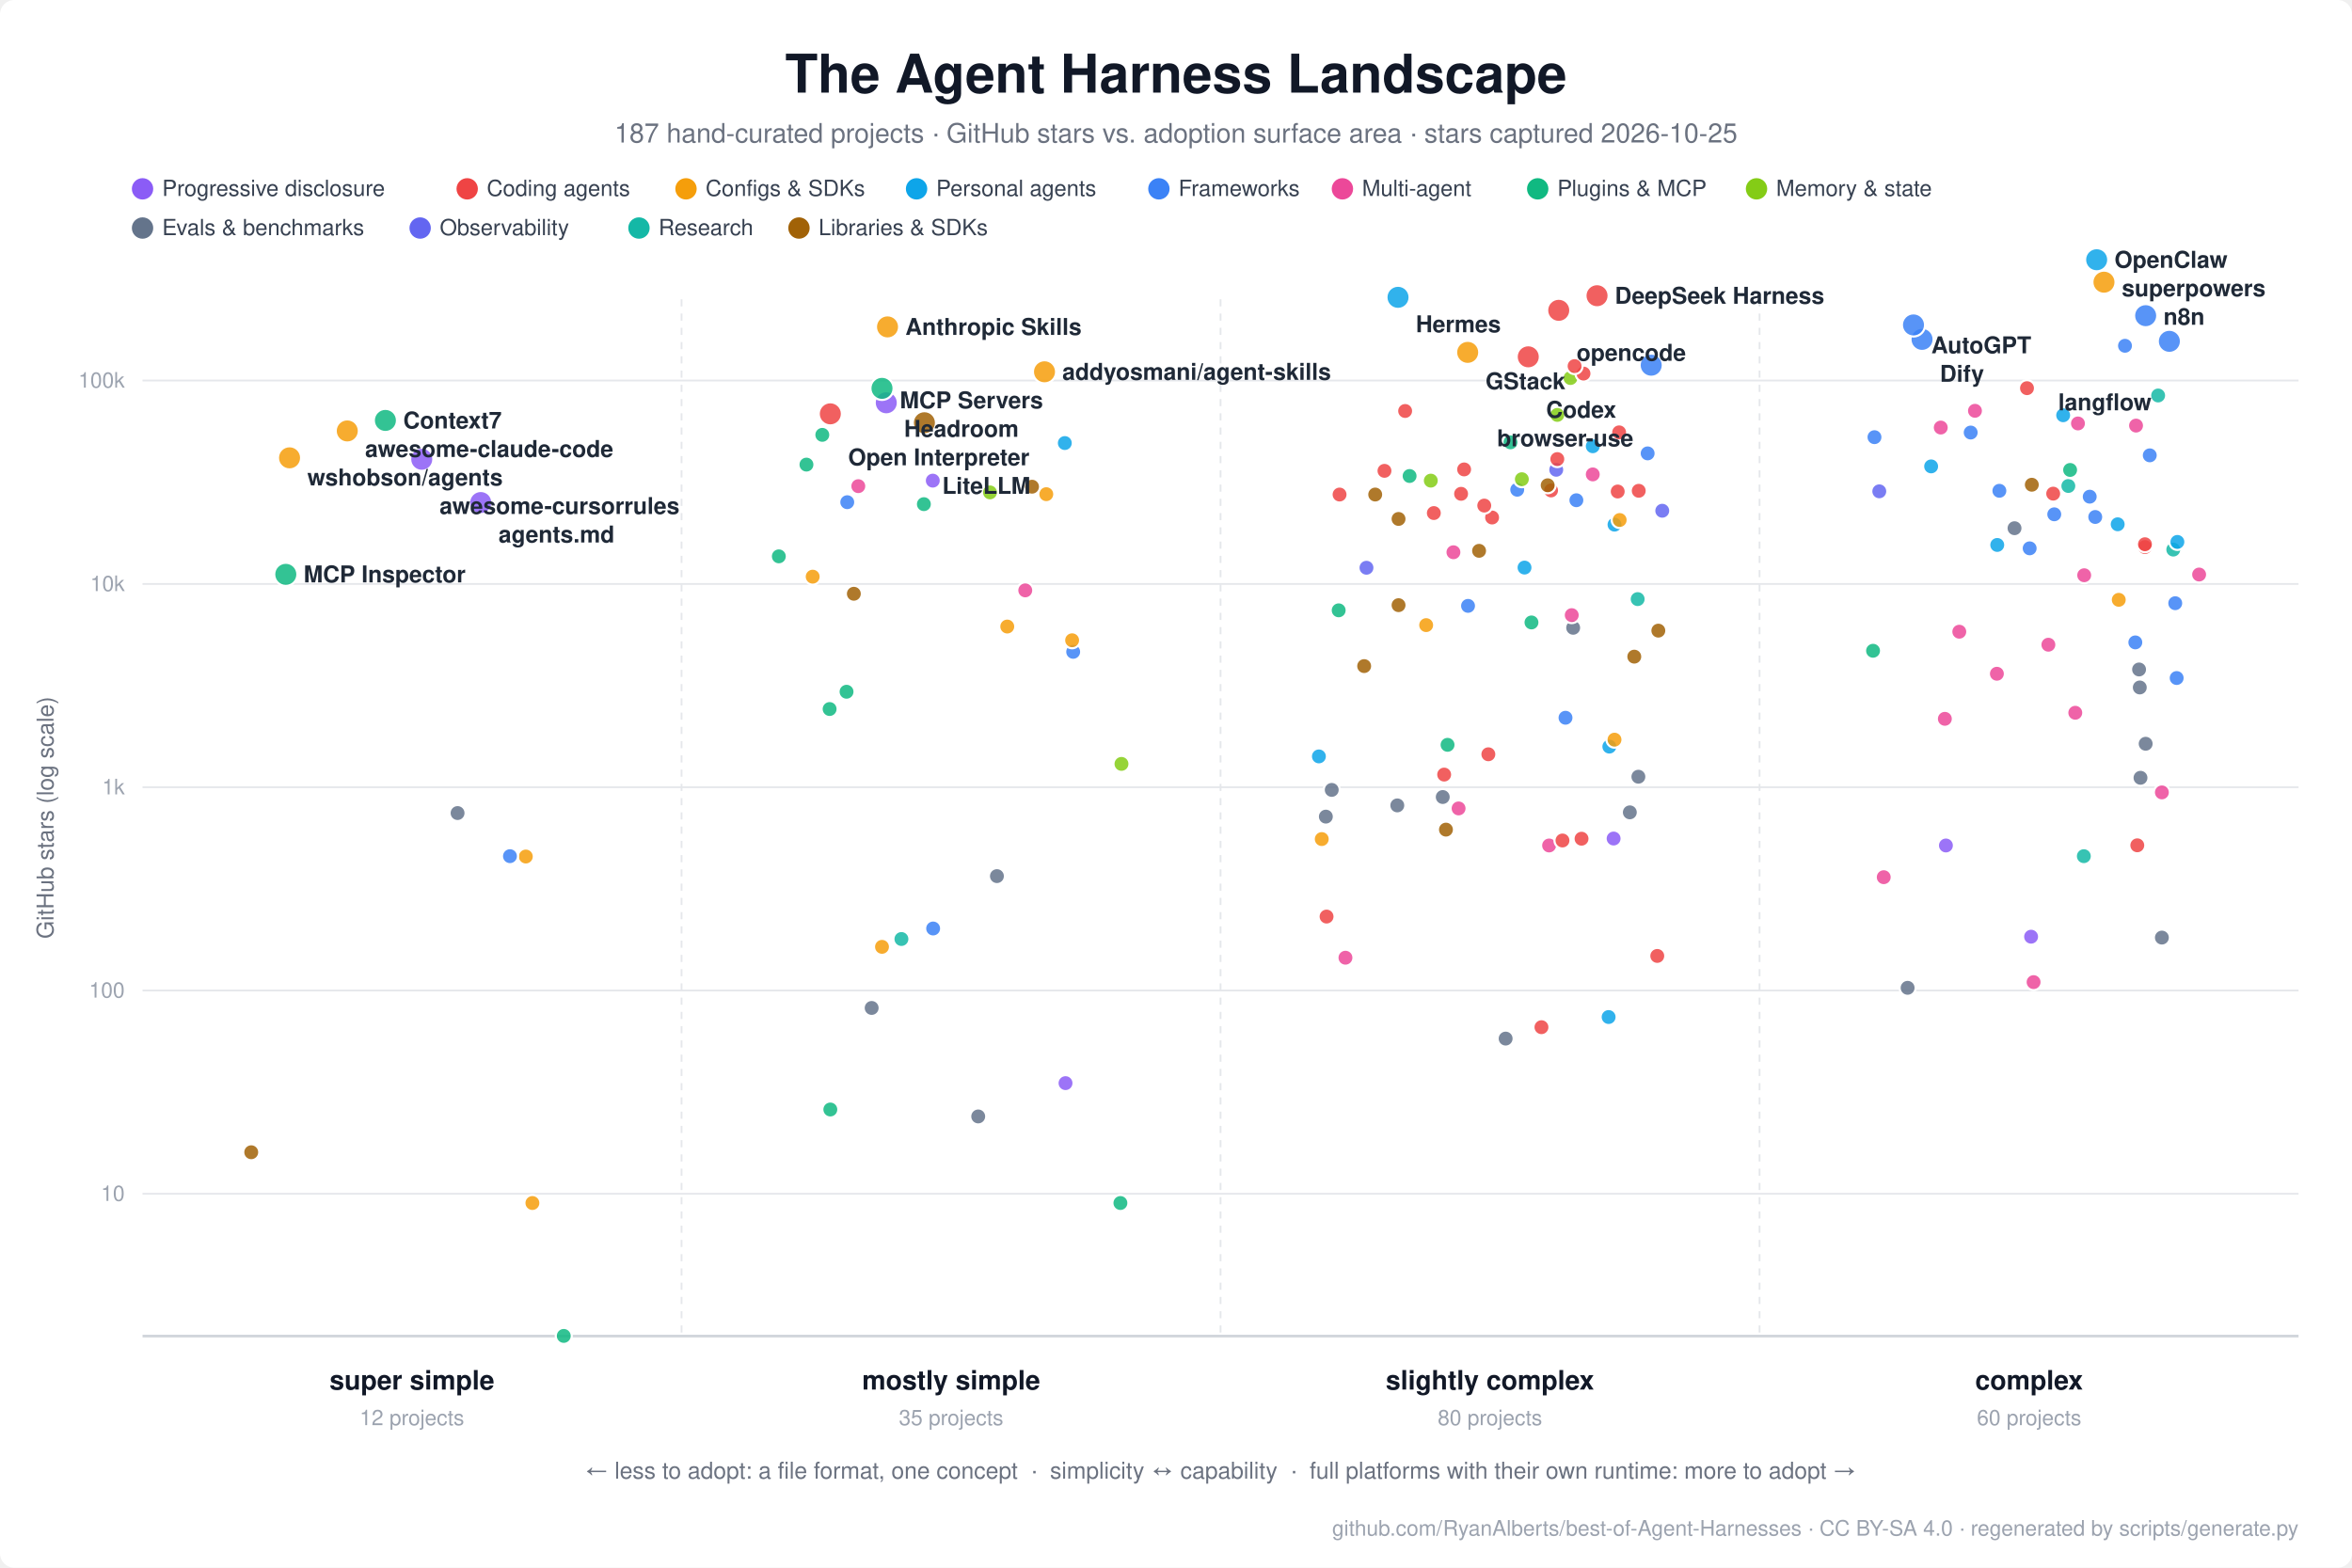
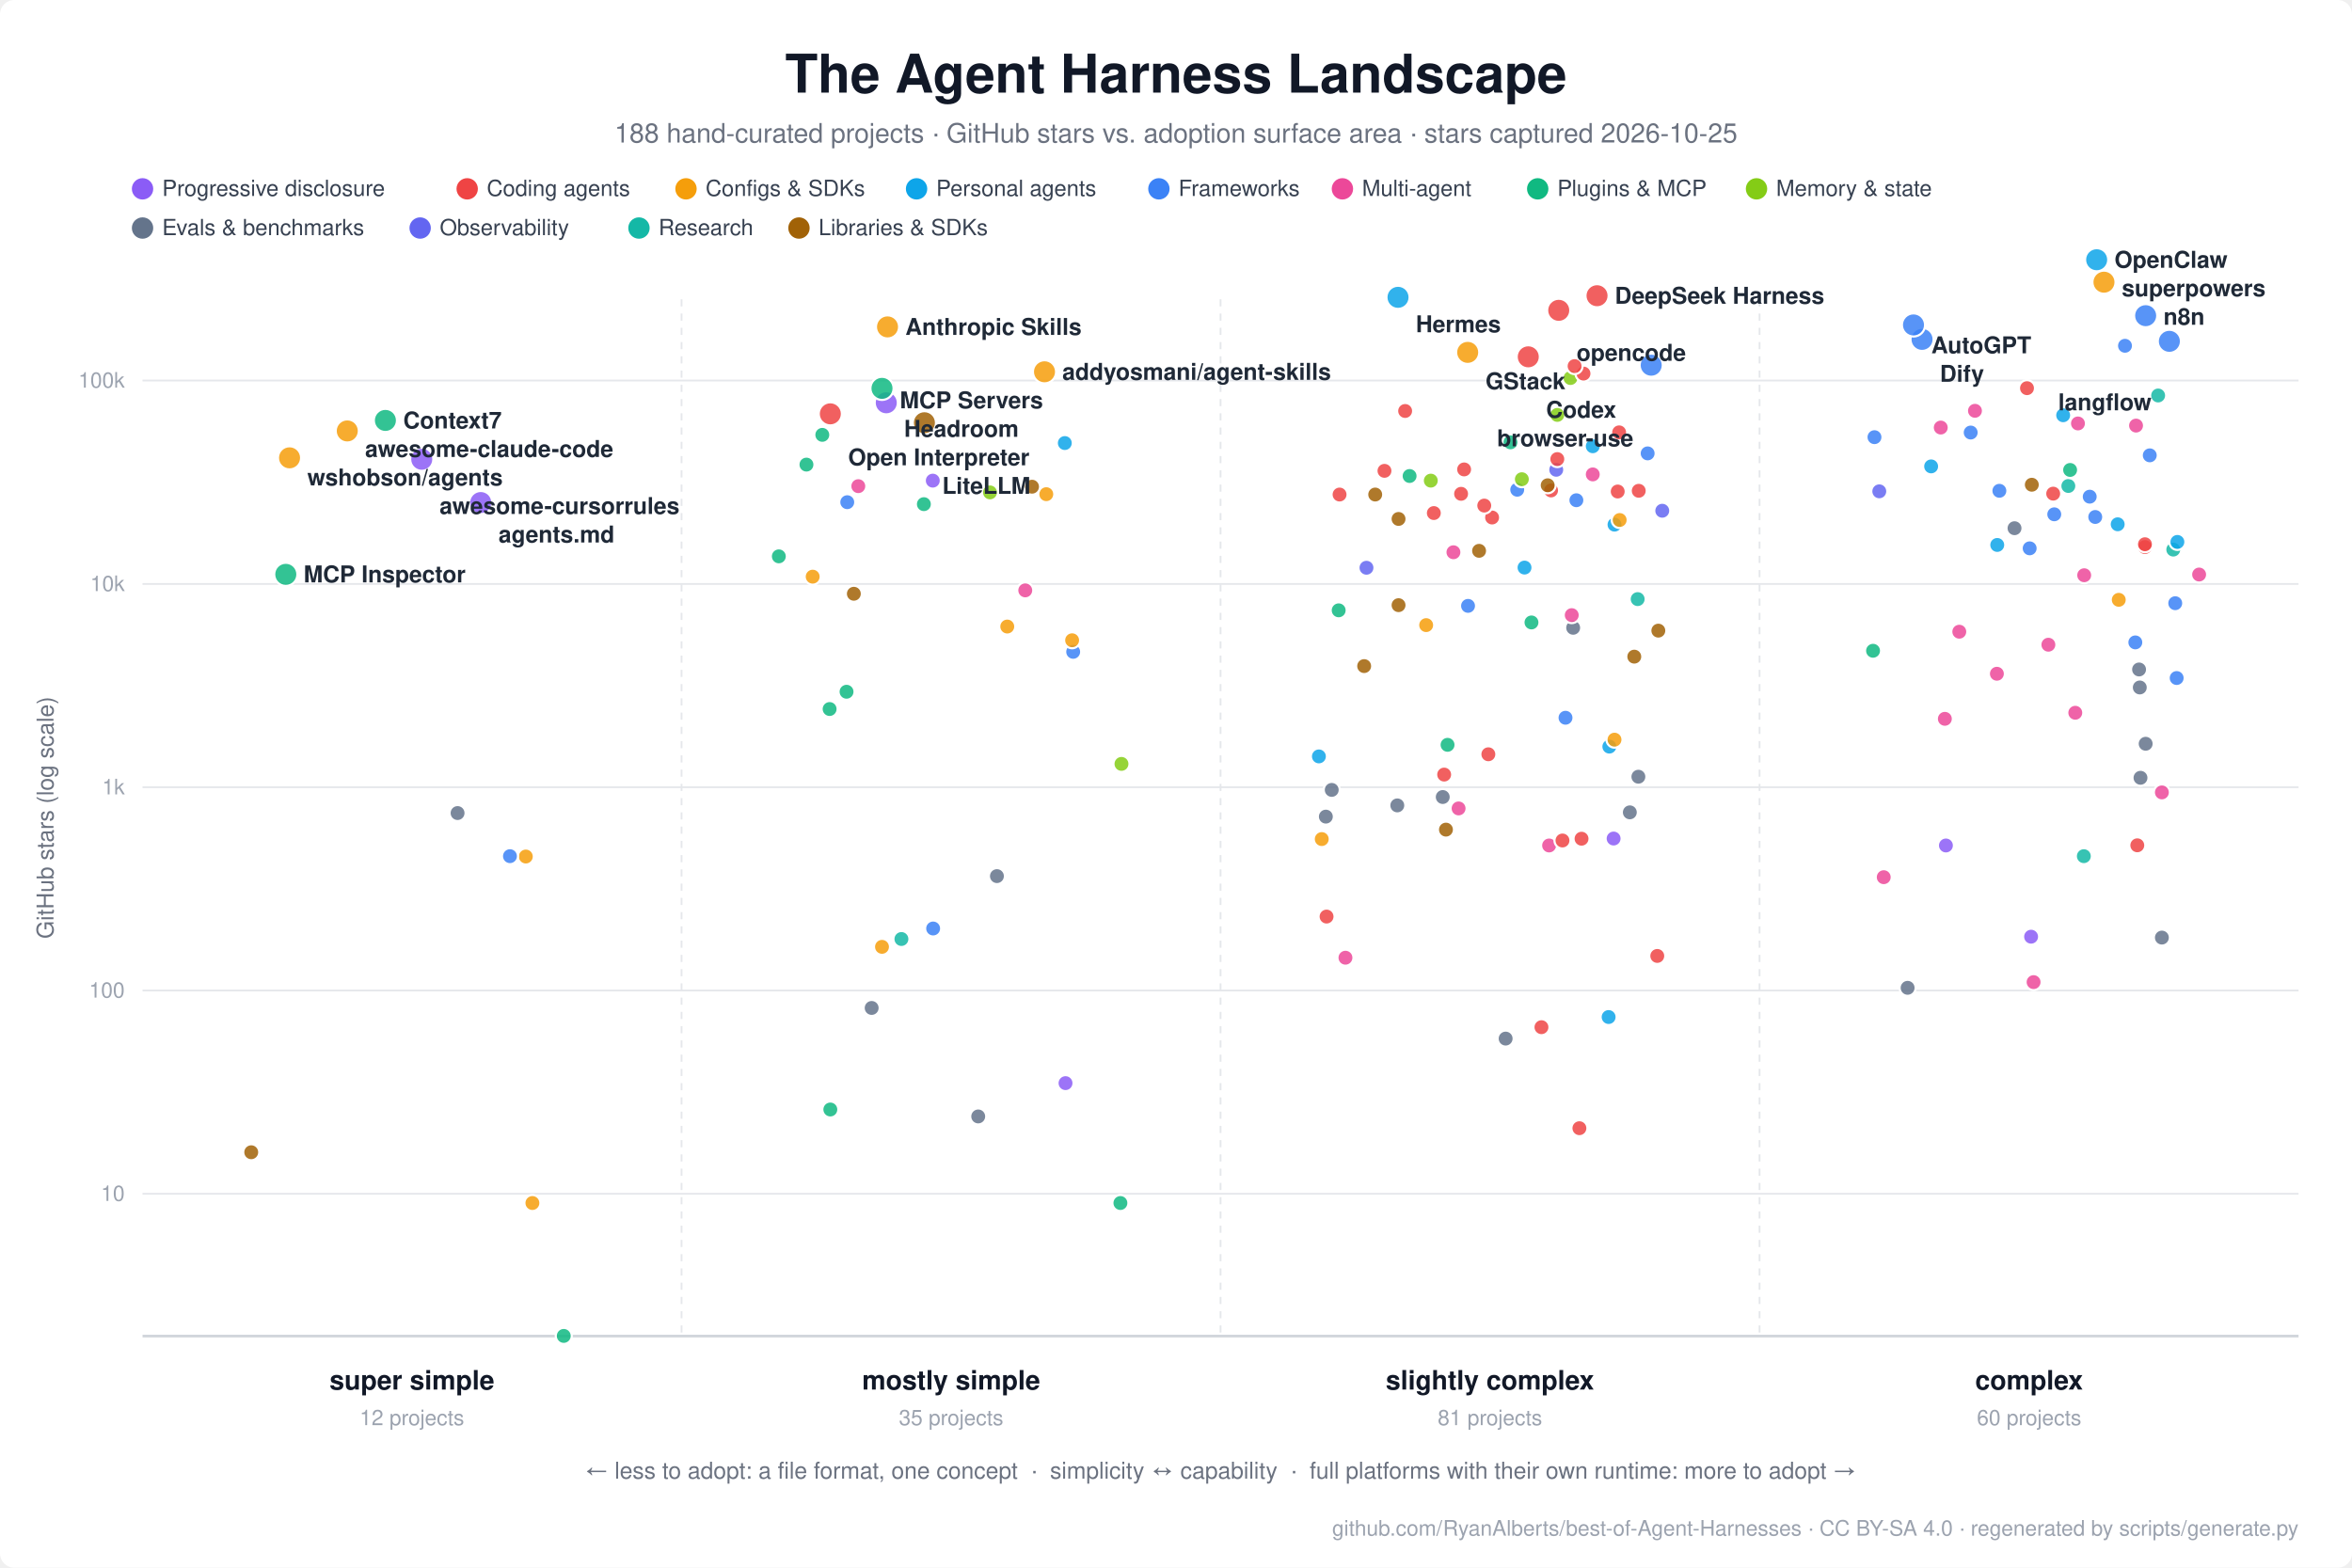
<svg xmlns="http://www.w3.org/2000/svg" viewBox="0 0 1320 880" font-family="-apple-system, 'Segoe UI', Helvetica, Arial, sans-serif">
  <rect width="1320" height="880" fill="#ffffff" rx="8" />
  <text x="660.0" y="52" text-anchor="middle" font-size="30" font-weight="700" fill="#111827">The Agent Harness Landscape</text>
-   <text x="660.0" y="80" text-anchor="middle" font-size="15" fill="#6b7280">187 hand-curated projects · GitHub stars vs. adoption surface area · stars captured 2026-10-25</text>
+   <text x="660.0" y="80" text-anchor="middle" font-size="15" fill="#6b7280">188 hand-curated projects · GitHub stars vs. adoption surface area · stars captured 2026-10-25</text>
  <circle cx="80" cy="106" r="6" fill="#8b5cf6" />
  <text x="91" y="110" font-size="12.5" fill="#374151">Progressive disclosure</text>
  <circle cx="262.2" cy="106" r="6" fill="#ef4444" />
  <text x="273.2" y="110" font-size="12.5" fill="#374151">Coding agents</text>
  <circle cx="385.0" cy="106" r="6" fill="#f59e0b" />
  <text x="396.0" y="110" font-size="12.5" fill="#374151">Configs &amp; SDKs</text>
  <circle cx="514.4" cy="106" r="6" fill="#0ea5e9" />
  <text x="525.4" y="110" font-size="12.5" fill="#374151">Personal agents</text>
  <circle cx="650.4" cy="106" r="6" fill="#3b82f6" />
  <text x="661.4" y="110" font-size="12.5" fill="#374151">Frameworks</text>
  <circle cx="753.4" cy="106" r="6" fill="#ec4899" />
  <text x="764.4" y="110" font-size="12.5" fill="#374151">Multi-agent</text>
  <circle cx="863.0" cy="106" r="6" fill="#10b981" />
  <text x="874.0" y="110" font-size="12.5" fill="#374151">Plugins &amp; MCP</text>
  <circle cx="985.8" cy="106" r="6" fill="#84cc16" />
  <text x="996.8" y="110" font-size="12.5" fill="#374151">Memory &amp; state</text>
  <circle cx="80" cy="128" r="6" fill="#64748b" />
  <text x="91" y="132" font-size="12.5" fill="#374151">Evals &amp; benchmarks</text>
  <circle cx="235.8" cy="128" r="6" fill="#6366f1" />
  <text x="246.8" y="132" font-size="12.5" fill="#374151">Observability</text>
  <circle cx="358.6" cy="128" r="6" fill="#14b8a6" />
  <text x="369.6" y="132" font-size="12.5" fill="#374151">Research</text>
  <circle cx="448.4" cy="128" r="6" fill="#a16207" />
  <text x="459.4" y="132" font-size="12.5" fill="#374151">Libraries &amp; SDKs</text>
  <line x1="80" y1="670.1" x2="1290" y2="670.1" stroke="#e5e7eb" stroke-width="1" />
  <text x="70" y="674.1" text-anchor="end" font-size="12" fill="#9ca3af">10</text>
  <line x1="80" y1="556.0" x2="1290" y2="556.0" stroke="#e5e7eb" stroke-width="1" />
  <text x="70" y="560.0" text-anchor="end" font-size="12" fill="#9ca3af">100</text>
  <line x1="80" y1="441.9" x2="1290" y2="441.9" stroke="#e5e7eb" stroke-width="1" />
  <text x="70" y="445.9" text-anchor="end" font-size="12" fill="#9ca3af">1k</text>
  <line x1="80" y1="327.8" x2="1290" y2="327.8" stroke="#e5e7eb" stroke-width="1" />
  <text x="70" y="331.8" text-anchor="end" font-size="12" fill="#9ca3af">10k</text>
  <line x1="80" y1="213.6" x2="1290" y2="213.6" stroke="#e5e7eb" stroke-width="1" />
  <text x="70" y="217.6" text-anchor="end" font-size="12" fill="#9ca3af">100k</text>
  <text x="30" y="459" font-size="13" fill="#6b7280" transform="rotate(-90 30 459)" text-anchor="middle">GitHub stars (log scale)</text>
  <text x="231.2" y="780" text-anchor="middle" font-size="15" font-weight="600" fill="#111827">super simple</text>
  <text x="231.2" y="800" text-anchor="middle" font-size="12" fill="#9ca3af">12 projects</text>
  <line x1="382.5" y1="168" x2="382.5" y2="750" stroke="#e5e7eb" stroke-width="1" stroke-dasharray="4 4" />
  <text x="533.8" y="780" text-anchor="middle" font-size="15" font-weight="600" fill="#111827">mostly simple</text>
  <text x="533.8" y="800" text-anchor="middle" font-size="12" fill="#9ca3af">35 projects</text>
  <line x1="685.0" y1="168" x2="685.0" y2="750" stroke="#e5e7eb" stroke-width="1" stroke-dasharray="4 4" />
  <text x="836.2" y="780" text-anchor="middle" font-size="15" font-weight="600" fill="#111827">slightly complex</text>
-   <text x="836.2" y="800" text-anchor="middle" font-size="12" fill="#9ca3af">80 projects</text>
+   <text x="836.2" y="800" text-anchor="middle" font-size="12" fill="#9ca3af">81 projects</text>
  <line x1="987.5" y1="168" x2="987.5" y2="750" stroke="#e5e7eb" stroke-width="1" stroke-dasharray="4 4" />
  <text x="1138.8" y="780" text-anchor="middle" font-size="15" font-weight="600" fill="#111827">complex</text>
  <text x="1138.8" y="800" text-anchor="middle" font-size="12" fill="#9ca3af">60 projects</text>
  <line x1="80" y1="750" x2="1290" y2="750" stroke="#d1d5db" stroke-width="1.5" />
  <text x="685.0" y="830" text-anchor="middle" font-size="13" fill="#6b7280">←  less to adopt: a file format, one concept  ·  simplicity ↔ capability  ·  full platforms with their own runtime: more to adopt  →</text>
  <circle cx="316.4" cy="749.9" r="4.5" fill="#10b981" fill-opacity="0.85" stroke="#ffffff" stroke-width="1.2" />
  <circle cx="298.8" cy="675.3" r="4.5" fill="#f59e0b" fill-opacity="0.85" stroke="#ffffff" stroke-width="1.2" />
  <circle cx="628.8" cy="675.3" r="4.5" fill="#10b981" fill-opacity="0.85" stroke="#ffffff" stroke-width="1.2" />
  <circle cx="141.0" cy="646.8" r="4.5" fill="#a16207" fill-opacity="0.85" stroke="#ffffff" stroke-width="1.2" />
+   <circle cx="886.4" cy="633.3" r="4.5" fill="#ef4444" fill-opacity="0.85" stroke="#ffffff" stroke-width="1.2" />
  <circle cx="549.0" cy="626.7" r="4.5" fill="#64748b" fill-opacity="0.85" stroke="#ffffff" stroke-width="1.2" />
  <circle cx="466.0" cy="622.8" r="4.5" fill="#10b981" fill-opacity="0.85" stroke="#ffffff" stroke-width="1.2" />
  <circle cx="598.0" cy="608.0" r="4.5" fill="#8b5cf6" fill-opacity="0.85" stroke="#ffffff" stroke-width="1.2" />
  <circle cx="845.0" cy="583.0" r="4.5" fill="#64748b" fill-opacity="0.85" stroke="#ffffff" stroke-width="1.2" />
  <circle cx="865.1" cy="576.6" r="4.5" fill="#ef4444" fill-opacity="0.85" stroke="#ffffff" stroke-width="1.2" />
  <circle cx="902.8" cy="570.9" r="4.5" fill="#0ea5e9" fill-opacity="0.85" stroke="#ffffff" stroke-width="1.2" />
  <circle cx="489.2" cy="565.8" r="4.5" fill="#64748b" fill-opacity="0.85" stroke="#ffffff" stroke-width="1.2" />
  <circle cx="1070.6" cy="554.5" r="4.5" fill="#64748b" fill-opacity="0.85" stroke="#ffffff" stroke-width="1.2" />
  <circle cx="1141.3" cy="551.3" r="4.5" fill="#ec4899" fill-opacity="0.85" stroke="#ffffff" stroke-width="1.2" />
  <circle cx="755.1" cy="537.6" r="4.5" fill="#ec4899" fill-opacity="0.85" stroke="#ffffff" stroke-width="1.2" />
  <circle cx="930.1" cy="536.6" r="4.5" fill="#ef4444" fill-opacity="0.85" stroke="#ffffff" stroke-width="1.2" />
  <circle cx="495.0" cy="531.5" r="4.5" fill="#f59e0b" fill-opacity="0.85" stroke="#ffffff" stroke-width="1.2" />
  <circle cx="505.9" cy="527.1" r="4.5" fill="#14b8a6" fill-opacity="0.85" stroke="#ffffff" stroke-width="1.2" />
  <circle cx="1213.3" cy="526.3" r="4.5" fill="#64748b" fill-opacity="0.85" stroke="#ffffff" stroke-width="1.2" />
  <circle cx="1139.9" cy="525.8" r="4.5" fill="#8b5cf6" fill-opacity="0.85" stroke="#ffffff" stroke-width="1.2" />
  <circle cx="523.7" cy="521.2" r="4.5" fill="#3b82f6" fill-opacity="0.85" stroke="#ffffff" stroke-width="1.2" />
  <circle cx="744.5" cy="514.5" r="4.5" fill="#ef4444" fill-opacity="0.85" stroke="#ffffff" stroke-width="1.2" />
  <circle cx="1057.2" cy="492.4" r="4.5" fill="#ec4899" fill-opacity="0.85" stroke="#ffffff" stroke-width="1.2" />
  <circle cx="559.5" cy="491.8" r="4.5" fill="#64748b" fill-opacity="0.85" stroke="#ffffff" stroke-width="1.2" />
  <circle cx="295.1" cy="480.8" r="4.5" fill="#f59e0b" fill-opacity="0.85" stroke="#ffffff" stroke-width="1.2" />
  <circle cx="286.2" cy="480.6" r="4.5" fill="#3b82f6" fill-opacity="0.85" stroke="#ffffff" stroke-width="1.2" />
  <circle cx="1169.5" cy="480.6" r="4.5" fill="#14b8a6" fill-opacity="0.85" stroke="#ffffff" stroke-width="1.2" />
  <circle cx="1092.1" cy="474.6" r="4.5" fill="#8b5cf6" fill-opacity="0.85" stroke="#ffffff" stroke-width="1.2" />
  <circle cx="869.4" cy="474.6" r="4.5" fill="#ec4899" fill-opacity="0.85" stroke="#ffffff" stroke-width="1.2" />
  <circle cx="1199.5" cy="474.5" r="4.5" fill="#ef4444" fill-opacity="0.85" stroke="#ffffff" stroke-width="1.2" />
  <circle cx="876.9" cy="471.8" r="4.5" fill="#ef4444" fill-opacity="0.85" stroke="#ffffff" stroke-width="1.2" />
  <circle cx="741.8" cy="471.0" r="4.5" fill="#f59e0b" fill-opacity="0.85" stroke="#ffffff" stroke-width="1.2" />
  <circle cx="887.6" cy="470.8" r="4.5" fill="#ef4444" fill-opacity="0.85" stroke="#ffffff" stroke-width="1.2" />
  <circle cx="905.6" cy="470.7" r="4.5" fill="#8b5cf6" fill-opacity="0.85" stroke="#ffffff" stroke-width="1.2" />
  <circle cx="811.5" cy="465.7" r="4.5" fill="#a16207" fill-opacity="0.85" stroke="#ffffff" stroke-width="1.2" />
  <circle cx="744.1" cy="458.4" r="4.5" fill="#64748b" fill-opacity="0.85" stroke="#ffffff" stroke-width="1.2" />
  <circle cx="256.8" cy="456.4" r="4.5" fill="#64748b" fill-opacity="0.85" stroke="#ffffff" stroke-width="1.2" />
  <circle cx="914.7" cy="456.0" r="4.5" fill="#64748b" fill-opacity="0.85" stroke="#ffffff" stroke-width="1.2" />
  <circle cx="818.6" cy="453.8" r="4.5" fill="#ec4899" fill-opacity="0.85" stroke="#ffffff" stroke-width="1.2" />
  <circle cx="784.2" cy="452.1" r="4.5" fill="#64748b" fill-opacity="0.85" stroke="#ffffff" stroke-width="1.2" />
  <circle cx="809.7" cy="447.4" r="4.5" fill="#64748b" fill-opacity="0.85" stroke="#ffffff" stroke-width="1.2" />
  <circle cx="1213.3" cy="444.8" r="4.5" fill="#ec4899" fill-opacity="0.85" stroke="#ffffff" stroke-width="1.2" />
  <circle cx="747.4" cy="443.4" r="4.5" fill="#64748b" fill-opacity="0.85" stroke="#ffffff" stroke-width="1.2" />
  <circle cx="1201.3" cy="436.6" r="4.5" fill="#64748b" fill-opacity="0.85" stroke="#ffffff" stroke-width="1.2" />
  <circle cx="919.5" cy="436.0" r="4.5" fill="#64748b" fill-opacity="0.85" stroke="#ffffff" stroke-width="1.2" />
  <circle cx="810.5" cy="434.8" r="4.5" fill="#ef4444" fill-opacity="0.85" stroke="#ffffff" stroke-width="1.2" />
  <circle cx="629.4" cy="428.8" r="4.5" fill="#84cc16" fill-opacity="0.85" stroke="#ffffff" stroke-width="1.2" />
  <circle cx="740.2" cy="424.6" r="4.5" fill="#0ea5e9" fill-opacity="0.85" stroke="#ffffff" stroke-width="1.2" />
  <circle cx="835.3" cy="423.4" r="4.5" fill="#ef4444" fill-opacity="0.85" stroke="#ffffff" stroke-width="1.2" />
  <circle cx="903.2" cy="419.1" r="4.5" fill="#0ea5e9" fill-opacity="0.85" stroke="#ffffff" stroke-width="1.2" />
  <circle cx="812.4" cy="418.1" r="4.5" fill="#10b981" fill-opacity="0.85" stroke="#ffffff" stroke-width="1.2" />
  <circle cx="1204.2" cy="417.5" r="4.5" fill="#64748b" fill-opacity="0.85" stroke="#ffffff" stroke-width="1.2" />
  <circle cx="906.1" cy="415.2" r="4.5" fill="#f59e0b" fill-opacity="0.85" stroke="#ffffff" stroke-width="1.2" />
  <circle cx="1091.5" cy="403.5" r="4.5" fill="#ec4899" fill-opacity="0.85" stroke="#ffffff" stroke-width="1.2" />
  <circle cx="878.6" cy="402.9" r="4.5" fill="#3b82f6" fill-opacity="0.85" stroke="#ffffff" stroke-width="1.2" />
  <circle cx="1164.7" cy="400.1" r="4.5" fill="#ec4899" fill-opacity="0.85" stroke="#ffffff" stroke-width="1.2" />
  <circle cx="465.6" cy="398.0" r="4.5" fill="#10b981" fill-opacity="0.85" stroke="#ffffff" stroke-width="1.2" />
  <circle cx="475.1" cy="388.3" r="4.5" fill="#10b981" fill-opacity="0.85" stroke="#ffffff" stroke-width="1.2" />
  <circle cx="1200.9" cy="385.9" r="4.5" fill="#64748b" fill-opacity="0.85" stroke="#ffffff" stroke-width="1.2" />
  <circle cx="1221.6" cy="380.6" r="4.5" fill="#3b82f6" fill-opacity="0.85" stroke="#ffffff" stroke-width="1.2" />
  <circle cx="1120.7" cy="378.2" r="4.5" fill="#ec4899" fill-opacity="0.85" stroke="#ffffff" stroke-width="1.2" />
  <circle cx="1200.5" cy="375.8" r="4.5" fill="#64748b" fill-opacity="0.85" stroke="#ffffff" stroke-width="1.2" />
  <circle cx="765.6" cy="373.9" r="4.5" fill="#a16207" fill-opacity="0.85" stroke="#ffffff" stroke-width="1.2" />
  <circle cx="917.2" cy="368.6" r="4.5" fill="#a16207" fill-opacity="0.85" stroke="#ffffff" stroke-width="1.2" />
  <circle cx="602.3" cy="365.9" r="4.5" fill="#3b82f6" fill-opacity="0.85" stroke="#ffffff" stroke-width="1.2" />
  <circle cx="1051.2" cy="365.3" r="4.5" fill="#10b981" fill-opacity="0.85" stroke="#ffffff" stroke-width="1.2" />
  <circle cx="1149.6" cy="361.9" r="4.5" fill="#ec4899" fill-opacity="0.85" stroke="#ffffff" stroke-width="1.2" />
  <circle cx="1198.4" cy="360.6" r="4.5" fill="#3b82f6" fill-opacity="0.85" stroke="#ffffff" stroke-width="1.2" />
  <circle cx="601.7" cy="359.4" r="4.5" fill="#f59e0b" fill-opacity="0.85" stroke="#ffffff" stroke-width="1.2" />
  <circle cx="1099.6" cy="354.6" r="4.5" fill="#ec4899" fill-opacity="0.85" stroke="#ffffff" stroke-width="1.2" />
  <circle cx="930.7" cy="354.0" r="4.5" fill="#a16207" fill-opacity="0.85" stroke="#ffffff" stroke-width="1.2" />
  <circle cx="882.9" cy="352.4" r="4.5" fill="#64748b" fill-opacity="0.85" stroke="#ffffff" stroke-width="1.2" />
  <circle cx="565.3" cy="351.7" r="4.5" fill="#f59e0b" fill-opacity="0.85" stroke="#ffffff" stroke-width="1.2" />
  <circle cx="800.4" cy="350.9" r="4.5" fill="#f59e0b" fill-opacity="0.85" stroke="#ffffff" stroke-width="1.2" />
  <circle cx="859.5" cy="349.4" r="4.5" fill="#10b981" fill-opacity="0.85" stroke="#ffffff" stroke-width="1.2" />
  <circle cx="882.1" cy="345.3" r="4.5" fill="#ec4899" fill-opacity="0.85" stroke="#ffffff" stroke-width="1.2" />
  <circle cx="751.3" cy="342.6" r="4.5" fill="#10b981" fill-opacity="0.85" stroke="#ffffff" stroke-width="1.2" />
  <circle cx="823.9" cy="340.1" r="4.5" fill="#3b82f6" fill-opacity="0.85" stroke="#ffffff" stroke-width="1.2" />
  <circle cx="784.9" cy="339.7" r="4.5" fill="#a16207" fill-opacity="0.85" stroke="#ffffff" stroke-width="1.2" />
  <circle cx="1220.8" cy="338.6" r="4.5" fill="#3b82f6" fill-opacity="0.85" stroke="#ffffff" stroke-width="1.2" />
  <circle cx="1189.1" cy="336.7" r="4.5" fill="#f59e0b" fill-opacity="0.85" stroke="#ffffff" stroke-width="1.2" />
  <circle cx="919.1" cy="336.3" r="4.5" fill="#14b8a6" fill-opacity="0.85" stroke="#ffffff" stroke-width="1.2" />
  <circle cx="479.2" cy="333.3" r="4.5" fill="#a16207" fill-opacity="0.85" stroke="#ffffff" stroke-width="1.2" />
  <circle cx="575.4" cy="331.4" r="4.5" fill="#ec4899" fill-opacity="0.85" stroke="#ffffff" stroke-width="1.2" />
  <circle cx="456.1" cy="323.7" r="4.5" fill="#f59e0b" fill-opacity="0.85" stroke="#ffffff" stroke-width="1.2" />
  <circle cx="1169.7" cy="322.9" r="4.5" fill="#ec4899" fill-opacity="0.85" stroke="#ffffff" stroke-width="1.2" />
  <circle cx="1234.2" cy="322.5" r="4.5" fill="#ec4899" fill-opacity="0.85" stroke="#ffffff" stroke-width="1.2" />
  <circle cx="160.4" cy="322.4" r="6.5" fill="#10b981" fill-opacity="0.85" stroke="#ffffff" stroke-width="1.2" />
  <circle cx="766.9" cy="318.7" r="4.5" fill="#6366f1" fill-opacity="0.85" stroke="#ffffff" stroke-width="1.2" />
  <circle cx="855.6" cy="318.6" r="4.5" fill="#0ea5e9" fill-opacity="0.85" stroke="#ffffff" stroke-width="1.2" />
  <circle cx="437.1" cy="312.3" r="4.5" fill="#10b981" fill-opacity="0.85" stroke="#ffffff" stroke-width="1.2" />
  <circle cx="815.7" cy="310.0" r="4.5" fill="#ec4899" fill-opacity="0.85" stroke="#ffffff" stroke-width="1.2" />
  <circle cx="830.1" cy="309.2" r="4.5" fill="#a16207" fill-opacity="0.85" stroke="#ffffff" stroke-width="1.2" />
  <circle cx="1219.7" cy="308.5" r="4.5" fill="#14b8a6" fill-opacity="0.85" stroke="#ffffff" stroke-width="1.2" />
  <circle cx="1139.1" cy="307.8" r="4.5" fill="#3b82f6" fill-opacity="0.85" stroke="#ffffff" stroke-width="1.2" />
  <circle cx="1203.8" cy="307.1" r="4.5" fill="#ef4444" fill-opacity="0.85" stroke="#ffffff" stroke-width="1.2" />
  <circle cx="1120.9" cy="305.9" r="4.5" fill="#0ea5e9" fill-opacity="0.85" stroke="#ffffff" stroke-width="1.2" />
  <circle cx="1203.8" cy="305.5" r="4.5" fill="#ef4444" fill-opacity="0.85" stroke="#ffffff" stroke-width="1.2" />
  <circle cx="1222.0" cy="304.2" r="4.5" fill="#0ea5e9" fill-opacity="0.85" stroke="#ffffff" stroke-width="1.2" />
  <circle cx="1130.6" cy="296.5" r="4.5" fill="#64748b" fill-opacity="0.85" stroke="#ffffff" stroke-width="1.2" />
  <circle cx="906.1" cy="294.5" r="4.5" fill="#0ea5e9" fill-opacity="0.85" stroke="#ffffff" stroke-width="1.2" />
  <circle cx="1188.5" cy="294.3" r="4.5" fill="#0ea5e9" fill-opacity="0.85" stroke="#ffffff" stroke-width="1.2" />
  <circle cx="909.0" cy="291.9" r="4.5" fill="#f59e0b" fill-opacity="0.85" stroke="#ffffff" stroke-width="1.2" />
  <circle cx="784.9" cy="291.3" r="4.5" fill="#a16207" fill-opacity="0.85" stroke="#ffffff" stroke-width="1.2" />
  <circle cx="837.4" cy="290.5" r="4.5" fill="#ef4444" fill-opacity="0.85" stroke="#ffffff" stroke-width="1.2" />
  <circle cx="1175.9" cy="290.2" r="4.5" fill="#3b82f6" fill-opacity="0.85" stroke="#ffffff" stroke-width="1.2" />
  <circle cx="1152.9" cy="288.7" r="4.5" fill="#3b82f6" fill-opacity="0.85" stroke="#ffffff" stroke-width="1.2" />
  <circle cx="804.7" cy="288.0" r="4.5" fill="#ef4444" fill-opacity="0.85" stroke="#ffffff" stroke-width="1.2" />
  <circle cx="932.9" cy="286.7" r="4.5" fill="#6366f1" fill-opacity="0.85" stroke="#ffffff" stroke-width="1.2" />
  <circle cx="833.0" cy="283.8" r="4.5" fill="#ef4444" fill-opacity="0.85" stroke="#ffffff" stroke-width="1.2" />
  <circle cx="518.5" cy="283.0" r="4.5" fill="#10b981" fill-opacity="0.85" stroke="#ffffff" stroke-width="1.2" />
  <circle cx="269.8" cy="282.1" r="6.5" fill="#8b5cf6" fill-opacity="0.85" stroke="#ffffff" stroke-width="1.2" />
  <circle cx="475.5" cy="281.9" r="4.5" fill="#3b82f6" fill-opacity="0.85" stroke="#ffffff" stroke-width="1.2" />
  <circle cx="884.7" cy="280.8" r="4.5" fill="#3b82f6" fill-opacity="0.85" stroke="#ffffff" stroke-width="1.2" />
  <circle cx="1172.8" cy="278.8" r="4.5" fill="#3b82f6" fill-opacity="0.85" stroke="#ffffff" stroke-width="1.2" />
  <circle cx="771.8" cy="277.6" r="4.5" fill="#a16207" fill-opacity="0.85" stroke="#ffffff" stroke-width="1.2" />
  <circle cx="751.8" cy="277.6" r="4.5" fill="#ef4444" fill-opacity="0.85" stroke="#ffffff" stroke-width="1.2" />
  <circle cx="587.2" cy="277.4" r="4.5" fill="#f59e0b" fill-opacity="0.85" stroke="#ffffff" stroke-width="1.2" />
  <circle cx="820.0" cy="277.2" r="4.5" fill="#ef4444" fill-opacity="0.85" stroke="#ffffff" stroke-width="1.2" />
  <circle cx="1152.3" cy="277.1" r="4.5" fill="#ef4444" fill-opacity="0.85" stroke="#ffffff" stroke-width="1.2" />
  <circle cx="555.6" cy="276.4" r="4.5" fill="#84cc16" fill-opacity="0.85" stroke="#ffffff" stroke-width="1.2" />
  <circle cx="907.9" cy="275.9" r="4.5" fill="#ef4444" fill-opacity="0.85" stroke="#ffffff" stroke-width="1.2" />
  <circle cx="1054.7" cy="275.8" r="4.5" fill="#6366f1" fill-opacity="0.85" stroke="#ffffff" stroke-width="1.2" />
  <circle cx="1122.1" cy="275.5" r="4.5" fill="#3b82f6" fill-opacity="0.85" stroke="#ffffff" stroke-width="1.2" />
  <circle cx="919.7" cy="275.5" r="4.5" fill="#ef4444" fill-opacity="0.85" stroke="#ffffff" stroke-width="1.2" />
  <circle cx="870.5" cy="275.3" r="4.5" fill="#ef4444" fill-opacity="0.85" stroke="#ffffff" stroke-width="1.2" />
  <circle cx="851.5" cy="274.9" r="4.5" fill="#3b82f6" fill-opacity="0.85" stroke="#ffffff" stroke-width="1.2" />
  <circle cx="579.2" cy="273.2" r="4.5" fill="#a16207" fill-opacity="0.85" stroke="#ffffff" stroke-width="1.2" />
  <circle cx="481.7" cy="272.9" r="4.5" fill="#ec4899" fill-opacity="0.85" stroke="#ffffff" stroke-width="1.2" />
  <circle cx="1160.8" cy="272.8" r="4.5" fill="#14b8a6" fill-opacity="0.85" stroke="#ffffff" stroke-width="1.2" />
  <circle cx="868.6" cy="272.4" r="4.5" fill="#a16207" fill-opacity="0.85" stroke="#ffffff" stroke-width="1.2" />
  <circle cx="1140.3" cy="272.1" r="4.5" fill="#a16207" fill-opacity="0.85" stroke="#ffffff" stroke-width="1.2" />
  <circle cx="803.0" cy="269.8" r="4.5" fill="#84cc16" fill-opacity="0.85" stroke="#ffffff" stroke-width="1.2" />
  <circle cx="523.5" cy="269.8" r="4.5" fill="#8b5cf6" fill-opacity="0.85" stroke="#ffffff" stroke-width="1.2" />
  <circle cx="854.1" cy="269.0" r="4.5" fill="#84cc16" fill-opacity="0.85" stroke="#ffffff" stroke-width="1.2" />
  <circle cx="791.1" cy="267.2" r="4.5" fill="#10b981" fill-opacity="0.85" stroke="#ffffff" stroke-width="1.2" />
  <circle cx="893.9" cy="266.3" r="4.5" fill="#ec4899" fill-opacity="0.85" stroke="#ffffff" stroke-width="1.2" />
  <circle cx="777.0" cy="264.3" r="4.5" fill="#ef4444" fill-opacity="0.85" stroke="#ffffff" stroke-width="1.2" />
  <circle cx="1161.8" cy="263.8" r="4.5" fill="#10b981" fill-opacity="0.85" stroke="#ffffff" stroke-width="1.2" />
  <circle cx="873.4" cy="263.7" r="4.5" fill="#6366f1" fill-opacity="0.85" stroke="#ffffff" stroke-width="1.2" />
  <circle cx="821.7" cy="263.5" r="4.5" fill="#ef4444" fill-opacity="0.85" stroke="#ffffff" stroke-width="1.2" />
  <circle cx="1083.8" cy="261.8" r="4.5" fill="#0ea5e9" fill-opacity="0.85" stroke="#ffffff" stroke-width="1.2" />
  <circle cx="452.6" cy="260.8" r="4.5" fill="#10b981" fill-opacity="0.85" stroke="#ffffff" stroke-width="1.2" />
  <circle cx="236.7" cy="257.8" r="6.5" fill="#8b5cf6" fill-opacity="0.85" stroke="#ffffff" stroke-width="1.2" />
  <circle cx="874.0" cy="257.7" r="4.5" fill="#ef4444" fill-opacity="0.85" stroke="#ffffff" stroke-width="1.2" />
  <circle cx="162.5" cy="257.0" r="6.5" fill="#f59e0b" fill-opacity="0.85" stroke="#ffffff" stroke-width="1.2" />
  <circle cx="1206.5" cy="255.6" r="4.5" fill="#3b82f6" fill-opacity="0.85" stroke="#ffffff" stroke-width="1.2" />
  <circle cx="924.7" cy="254.5" r="4.5" fill="#3b82f6" fill-opacity="0.85" stroke="#ffffff" stroke-width="1.2" />
  <circle cx="893.9" cy="250.5" r="4.5" fill="#0ea5e9" fill-opacity="0.85" stroke="#ffffff" stroke-width="1.2" />
  <circle cx="597.6" cy="248.7" r="4.5" fill="#0ea5e9" fill-opacity="0.85" stroke="#ffffff" stroke-width="1.2" />
  <circle cx="847.7" cy="248.3" r="4.5" fill="#10b981" fill-opacity="0.85" stroke="#ffffff" stroke-width="1.2" />
  <circle cx="1052.0" cy="245.4" r="4.5" fill="#3b82f6" fill-opacity="0.85" stroke="#ffffff" stroke-width="1.2" />
  <circle cx="461.5" cy="244.1" r="4.5" fill="#10b981" fill-opacity="0.85" stroke="#ffffff" stroke-width="1.2" />
  <circle cx="1106.0" cy="242.8" r="4.5" fill="#3b82f6" fill-opacity="0.85" stroke="#ffffff" stroke-width="1.2" />
  <circle cx="908.7" cy="242.7" r="4.5" fill="#ef4444" fill-opacity="0.85" stroke="#ffffff" stroke-width="1.2" />
  <circle cx="194.9" cy="241.9" r="6.5" fill="#f59e0b" fill-opacity="0.85" stroke="#ffffff" stroke-width="1.2" />
  <circle cx="1089.2" cy="240.0" r="4.5" fill="#ec4899" fill-opacity="0.85" stroke="#ffffff" stroke-width="1.2" />
  <circle cx="1198.8" cy="238.9" r="4.5" fill="#ec4899" fill-opacity="0.85" stroke="#ffffff" stroke-width="1.2" />
  <circle cx="1166.2" cy="237.7" r="4.5" fill="#ec4899" fill-opacity="0.85" stroke="#ffffff" stroke-width="1.2" />
  <circle cx="518.8" cy="237.3" r="6.5" fill="#a16207" fill-opacity="0.85" stroke="#ffffff" stroke-width="1.2" />
  <circle cx="216.3" cy="236.0" r="6.5" fill="#10b981" fill-opacity="0.85" stroke="#ffffff" stroke-width="1.2" />
  <circle cx="1157.9" cy="233.1" r="4.5" fill="#0ea5e9" fill-opacity="0.85" stroke="#ffffff" stroke-width="1.2" />
  <circle cx="874.0" cy="232.9" r="4.5" fill="#84cc16" fill-opacity="0.85" stroke="#ffffff" stroke-width="1.2" />
  <circle cx="466.0" cy="232.3" r="6.5" fill="#ef4444" fill-opacity="0.85" stroke="#ffffff" stroke-width="1.2" />
  <circle cx="788.6" cy="230.7" r="4.5" fill="#ef4444" fill-opacity="0.85" stroke="#ffffff" stroke-width="1.2" />
  <circle cx="1108.4" cy="230.6" r="4.5" fill="#ec4899" fill-opacity="0.85" stroke="#ffffff" stroke-width="1.2" />
  <circle cx="497.4" cy="226.1" r="6.5" fill="#8b5cf6" fill-opacity="0.85" stroke="#ffffff" stroke-width="1.2" />
  <circle cx="1211.2" cy="222.0" r="4.5" fill="#14b8a6" fill-opacity="0.85" stroke="#ffffff" stroke-width="1.2" />
  <circle cx="495.0" cy="218.0" r="6.5" fill="#10b981" fill-opacity="0.85" stroke="#ffffff" stroke-width="1.2" />
  <circle cx="1137.6" cy="217.9" r="4.5" fill="#ef4444" fill-opacity="0.85" stroke="#ffffff" stroke-width="1.2" />
  <circle cx="881.4" cy="212.2" r="4.5" fill="#84cc16" fill-opacity="0.85" stroke="#ffffff" stroke-width="1.2" />
  <circle cx="888.7" cy="209.7" r="4.5" fill="#ef4444" fill-opacity="0.85" stroke="#ffffff" stroke-width="1.2" />
  <circle cx="586.2" cy="208.7" r="6.5" fill="#f59e0b" fill-opacity="0.85" stroke="#ffffff" stroke-width="1.2" />
  <circle cx="883.7" cy="205.5" r="4.5" fill="#ef4444" fill-opacity="0.85" stroke="#ffffff" stroke-width="1.2" />
  <circle cx="926.7" cy="205.0" r="6.5" fill="#3b82f6" fill-opacity="0.85" stroke="#ffffff" stroke-width="1.2" />
  <circle cx="857.7" cy="200.3" r="6.5" fill="#ef4444" fill-opacity="0.85" stroke="#ffffff" stroke-width="1.2" />
  <circle cx="823.7" cy="197.8" r="6.5" fill="#f59e0b" fill-opacity="0.85" stroke="#ffffff" stroke-width="1.2" />
  <circle cx="1192.6" cy="194.1" r="4.5" fill="#3b82f6" fill-opacity="0.85" stroke="#ffffff" stroke-width="1.2" />
  <circle cx="1217.5" cy="191.6" r="6.5" fill="#3b82f6" fill-opacity="0.85" stroke="#ffffff" stroke-width="1.2" />
  <circle cx="1078.7" cy="190.5" r="6.5" fill="#3b82f6" fill-opacity="0.85" stroke="#ffffff" stroke-width="1.2" />
  <circle cx="498.1" cy="183.5" r="6.5" fill="#f59e0b" fill-opacity="0.85" stroke="#ffffff" stroke-width="1.2" />
  <circle cx="1073.9" cy="182.4" r="6.5" fill="#3b82f6" fill-opacity="0.85" stroke="#ffffff" stroke-width="1.2" />
  <circle cx="1204.2" cy="177.2" r="6.5" fill="#3b82f6" fill-opacity="0.85" stroke="#ffffff" stroke-width="1.2" />
  <circle cx="874.8" cy="174.2" r="6.5" fill="#ef4444" fill-opacity="0.85" stroke="#ffffff" stroke-width="1.2" />
  <circle cx="784.6" cy="166.9" r="6.5" fill="#0ea5e9" fill-opacity="0.85" stroke="#ffffff" stroke-width="1.2" />
  <circle cx="896.3" cy="166.0" r="6.5" fill="#ef4444" fill-opacity="0.85" stroke="#ffffff" stroke-width="1.2" />
  <circle cx="1180.8" cy="158.4" r="6.5" fill="#f59e0b" fill-opacity="0.85" stroke="#ffffff" stroke-width="1.2" />
  <circle cx="1176.7" cy="145.8" r="6.5" fill="#0ea5e9" fill-opacity="0.85" stroke="#ffffff" stroke-width="1.2" />
  <text x="226.3" y="240.5" text-anchor="start" font-size="13" font-weight="600" fill="#1f2937">Context7</text>
  <text x="204.9" y="256.5" text-anchor="start" font-size="13" font-weight="600" fill="#1f2937">awesome-claude-code</text>
  <text x="172.5" y="272.5" text-anchor="start" font-size="13" font-weight="600" fill="#1f2937">wshobson/agents</text>
  <text x="246.7" y="288.5" text-anchor="start" font-size="13" font-weight="600" fill="#1f2937">awesome-cursorrules</text>
  <text x="279.8" y="304.5" text-anchor="start" font-size="13" font-weight="600" fill="#1f2937">agents.md</text>
  <text x="170.4" y="326.9" text-anchor="start" font-size="13" font-weight="600" fill="#1f2937">MCP Inspector</text>
  <text x="508.1" y="188.0" text-anchor="start" font-size="13" font-weight="600" fill="#1f2937">Anthropic Skills</text>
  <text x="596.2" y="213.2" text-anchor="start" font-size="13" font-weight="600" fill="#1f2937">addyosmani/agent-skills</text>
  <text x="505.0" y="229.2" text-anchor="start" font-size="13" font-weight="600" fill="#1f2937">MCP Servers</text>
  <text x="507.4" y="245.2" text-anchor="start" font-size="13" font-weight="600" fill="#1f2937">Headroom</text>
  <text x="476.0" y="261.2" text-anchor="start" font-size="13" font-weight="600" fill="#1f2937">Open Interpreter</text>
  <text x="528.8" y="277.2" text-anchor="start" font-size="13" font-weight="600" fill="#1f2937">LiteLLM</text>
  <text x="906.3" y="170.5" text-anchor="start" font-size="13" font-weight="600" fill="#1f2937">DeepSeek Harness</text>
  <text x="794.6" y="186.5" text-anchor="start" font-size="13" font-weight="600" fill="#1f2937">Hermes</text>
  <text x="884.8" y="202.5" text-anchor="start" font-size="13" font-weight="600" fill="#1f2937">opencode</text>
  <text x="833.7" y="218.5" text-anchor="start" font-size="13" font-weight="600" fill="#1f2937">GStack</text>
  <text x="867.7" y="234.5" text-anchor="start" font-size="13" font-weight="600" fill="#1f2937">Codex</text>
  <text x="916.7" y="250.5" text-anchor="end" font-size="13" font-weight="600" fill="#1f2937">browser-use</text>
  <text x="1186.7" y="150.3" text-anchor="start" font-size="13" font-weight="600" fill="#1f2937">OpenClaw</text>
  <text x="1190.8" y="166.3" text-anchor="start" font-size="13" font-weight="600" fill="#1f2937">superpowers</text>
  <text x="1214.2" y="182.3" text-anchor="start" font-size="13" font-weight="600" fill="#1f2937">n8n</text>
  <text x="1083.9" y="198.3" text-anchor="start" font-size="13" font-weight="600" fill="#1f2937">AutoGPT</text>
  <text x="1088.7" y="214.3" text-anchor="start" font-size="13" font-weight="600" fill="#1f2937">Dify</text>
  <text x="1207.5" y="230.3" text-anchor="end" font-size="13" font-weight="600" fill="#1f2937">langflow</text>
  <text x="1290" y="862" text-anchor="end" font-size="12" fill="#9ca3af">github.com/RyanAlberts/best-of-Agent-Harnesses · CC BY-SA 4.0 · regenerated by scripts/generate.py</text>
</svg>
